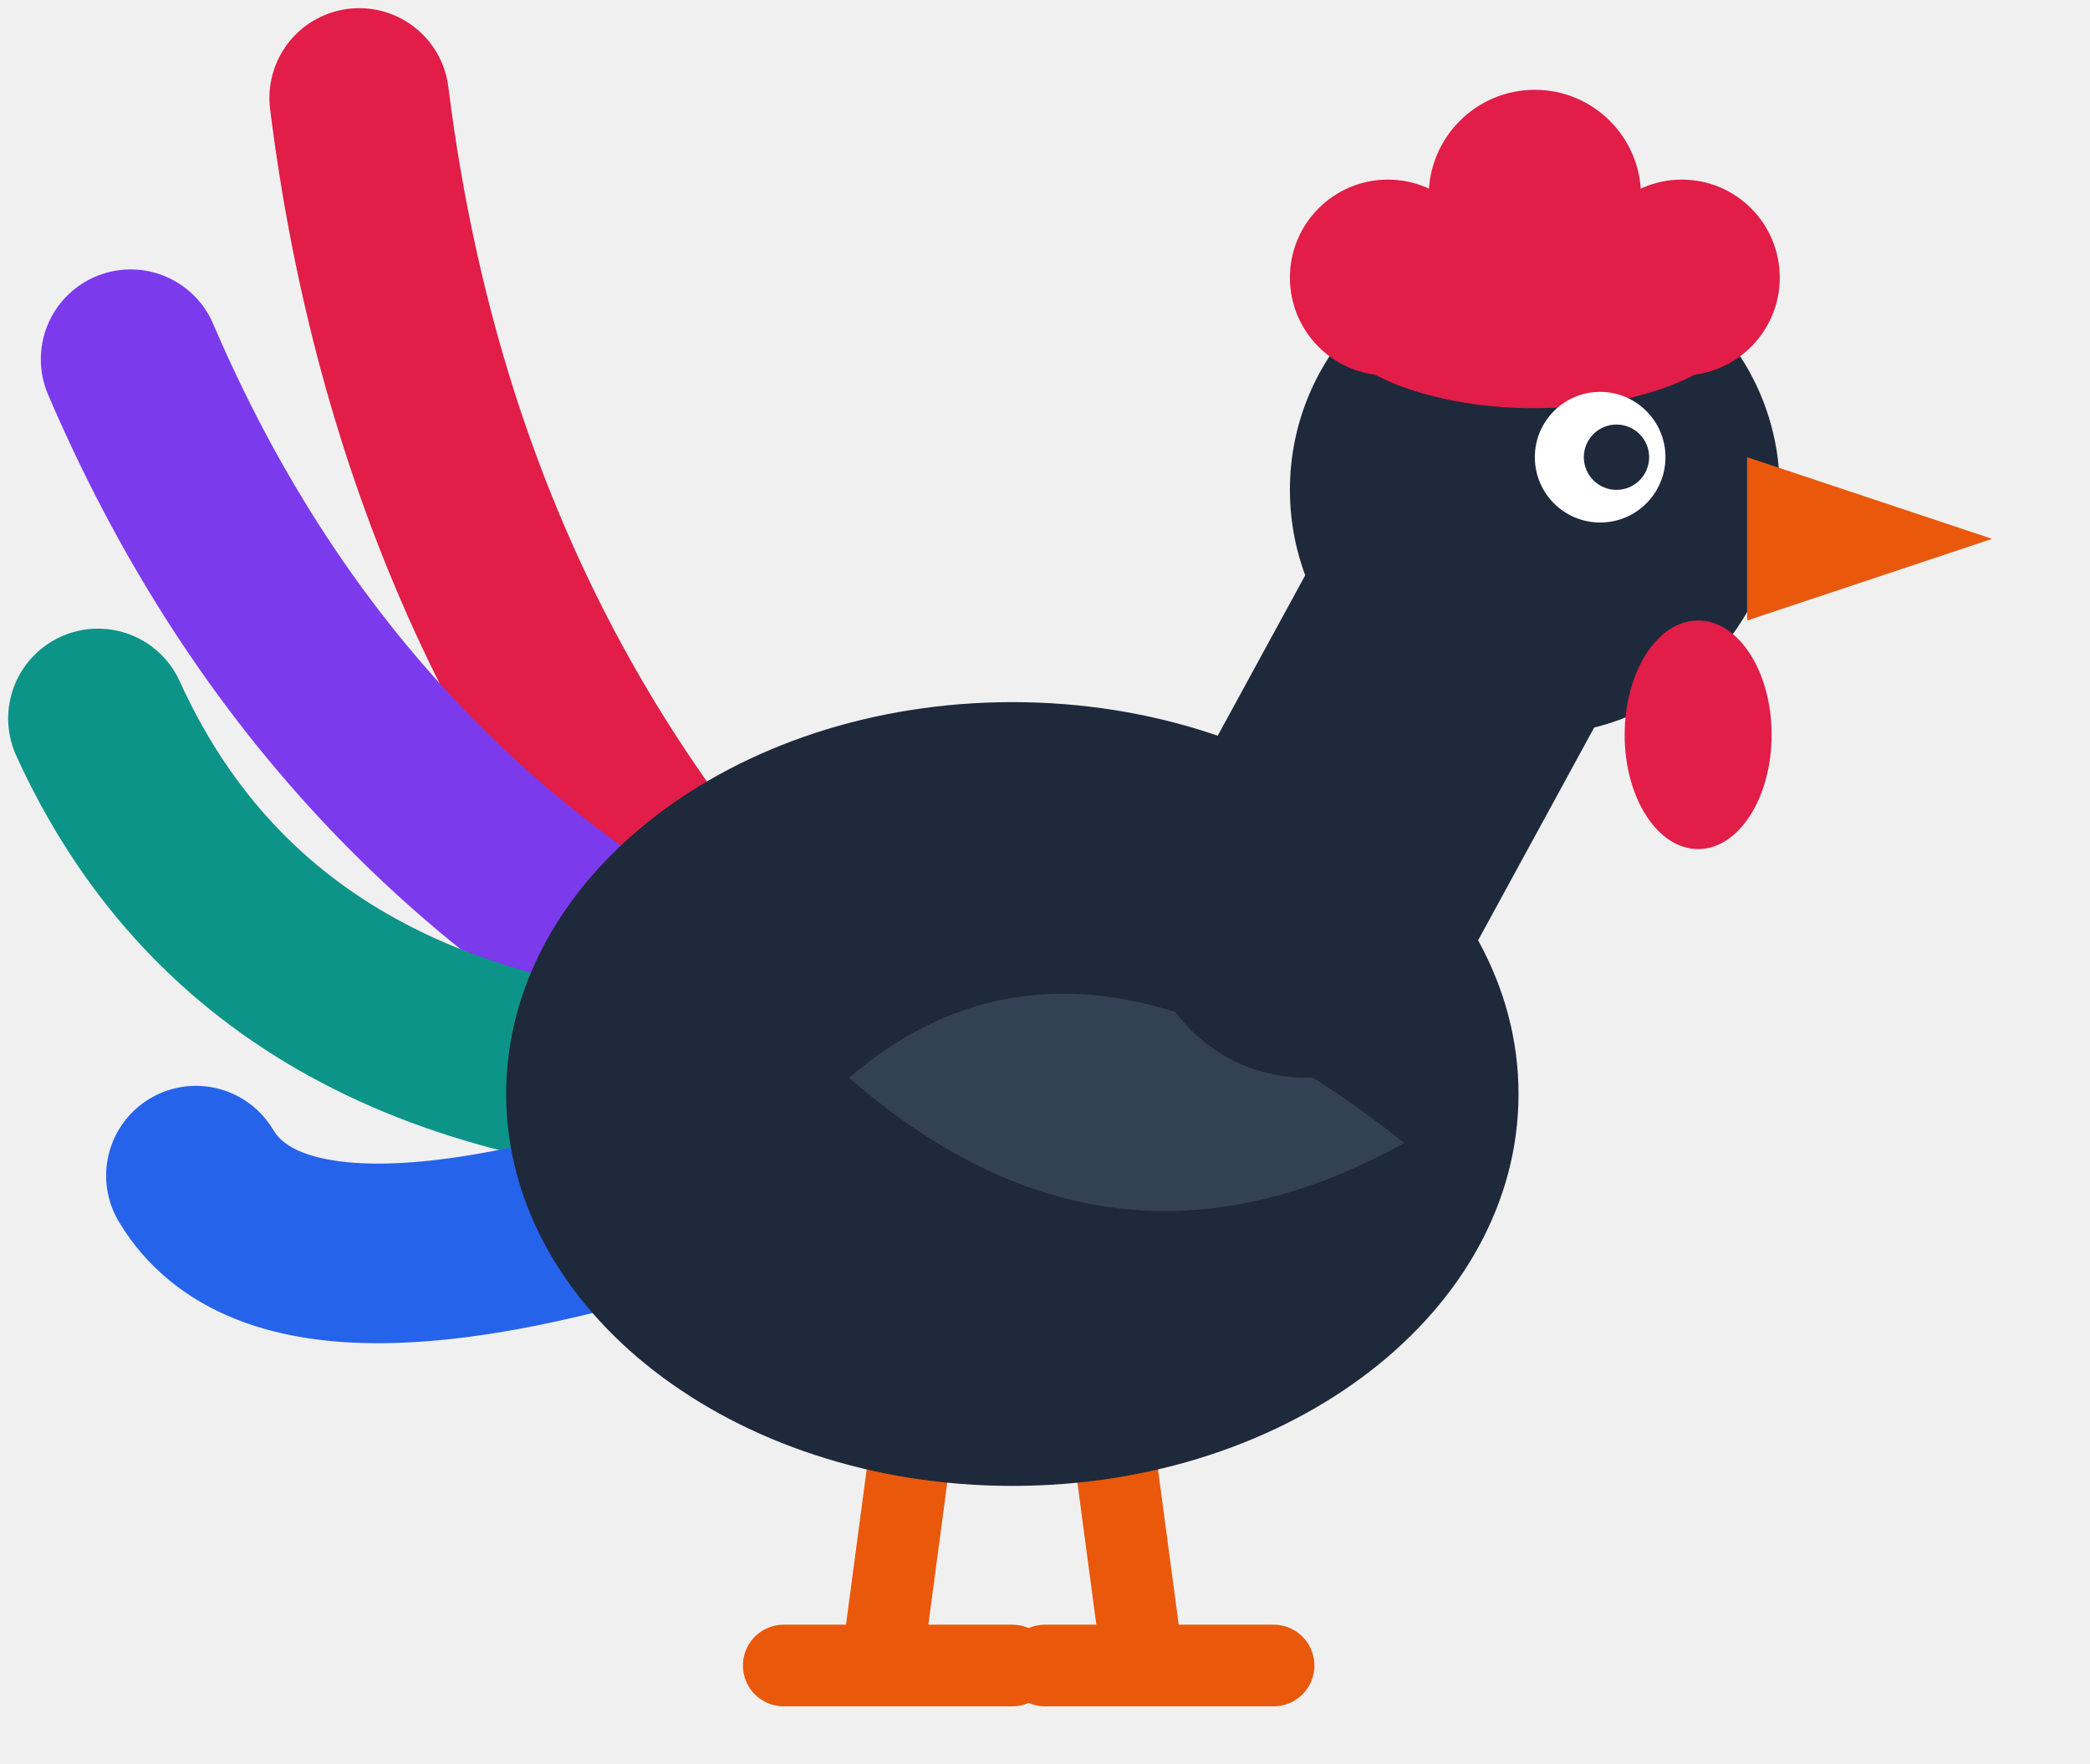
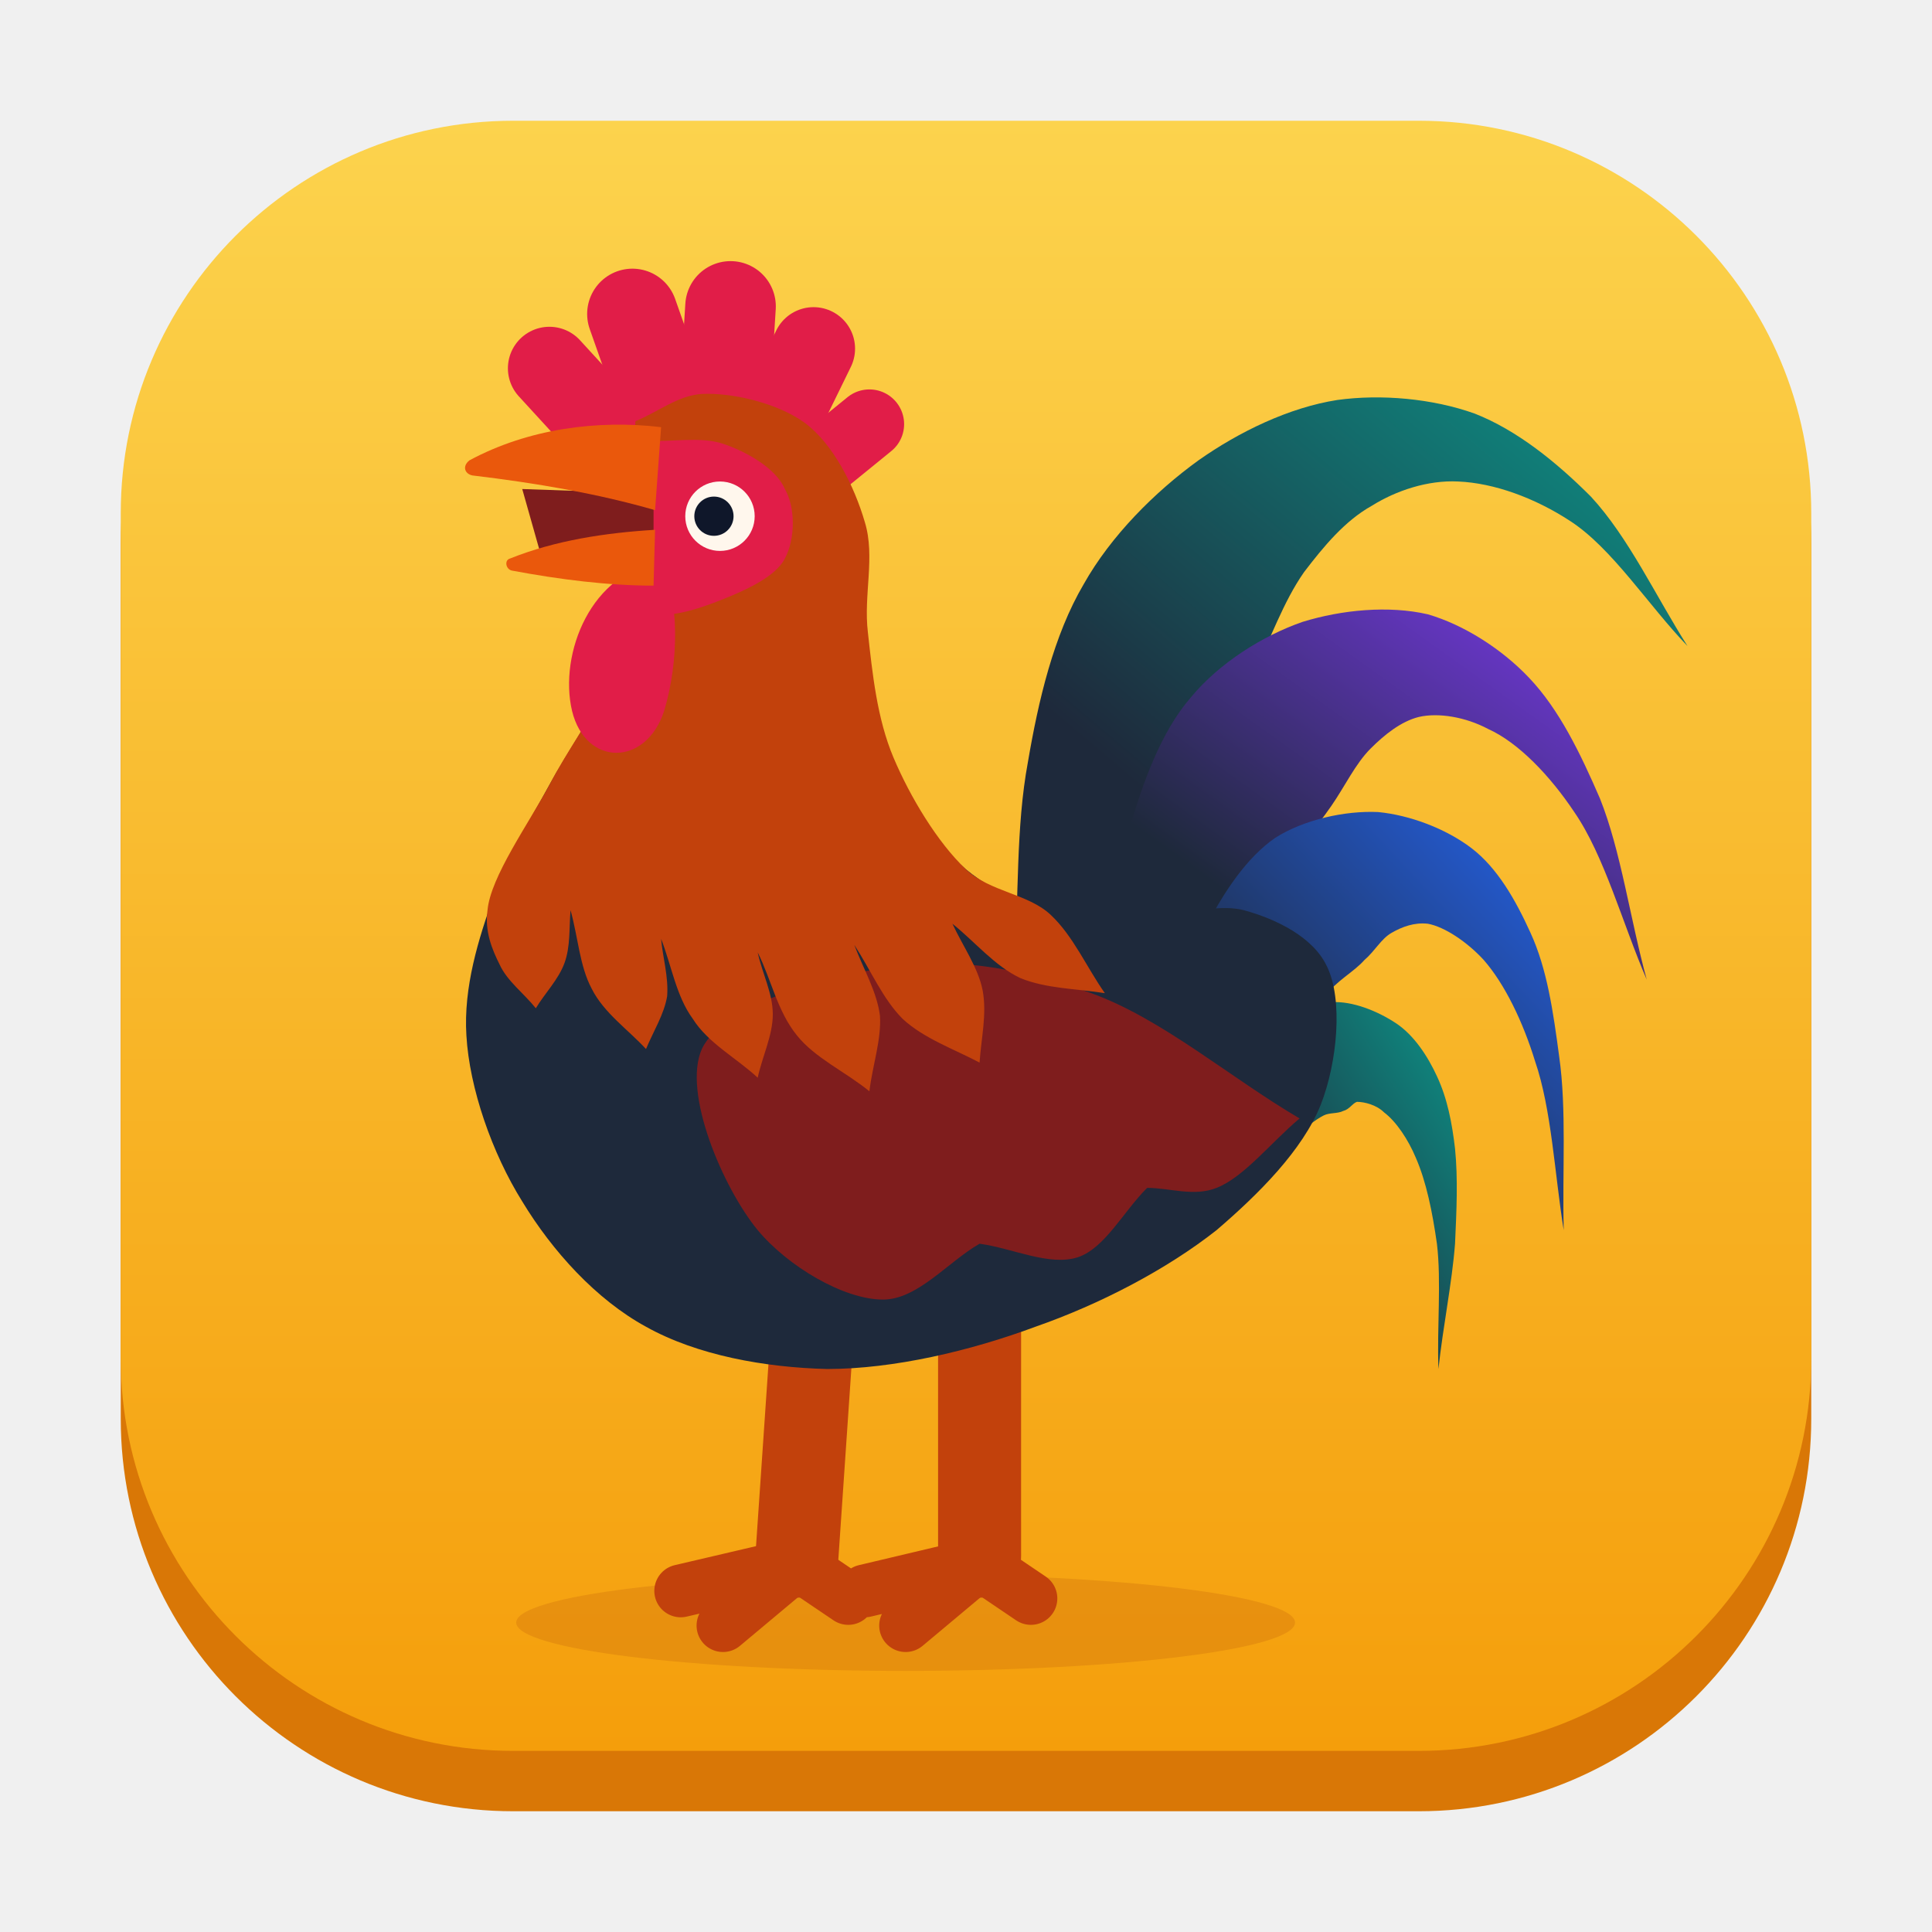
- <svg xmlns="http://www.w3.org/2000/svg" width="256" height="216" viewBox="4 16 128 108">
-   <g id="rooster">
-     <g fill="none" stroke-width="11" stroke-linecap="round">
-       <path d="M50 76 Q 30 54 26 22" stroke="#e11d48" />
-       <path d="M50 79 Q 24 66 12 38" stroke="#7c3aed" />
-       <path d="M50 83 Q 20 82 10 60" stroke="#0d9488" />
-       <path d="M52 87 Q 22 98 16 88" stroke="#2563eb" />
-     </g>
-     <g fill="none" stroke="#ea580c" stroke-width="5" stroke-linecap="round" stroke-linejoin="round">
-       <path d="M60 103 L58 118 M52 118 L66 118" />
-       <path d="M72 103 L74 118 M68 118 L82 118" />
-     </g>
-     <ellipse cx="66" cy="83" rx="31" ry="24" fill="#1e293b" />
-     <path d="M56 82 Q 70 70 90 86 Q 72 96 56 82 Z" fill="#334155" />
-     <path d="M84 72 L96 50" stroke="#1e293b" stroke-width="20" stroke-linecap="round" />
-     <circle cx="98" cy="46" r="15" fill="#1e293b" />
-     <g fill="#e11d48">
-       <circle cx="89" cy="33" r="6" />
-       <circle cx="98" cy="28" r="6.5" />
-       <circle cx="107" cy="33" r="6" />
-       <ellipse cx="98" cy="35" rx="13" ry="6" />
-     </g>
-     <ellipse cx="108" cy="61" rx="4.5" ry="7" fill="#e11d48" />
-     <path d="M111 44 L126 49 L111 54 Z" fill="#ea580c" />
-     <circle cx="102" cy="44" r="4" fill="#ffffff" />
-     <circle cx="103" cy="44" r="2" fill="#1e293b" />
+ <svg xmlns="http://www.w3.org/2000/svg" width="128" height="128" viewBox="0 0 128 128">
+   <defs>
+     <linearGradient id="tile" x1="0" y1="0" x2="0" y2="1">
+       <stop offset="0" stop-color="#fcd34d" />
+       <stop offset="1" stop-color="#f59e0b" />
+     </linearGradient>
+     <linearGradient id="teal" x1="0" y1="1" x2="1" y2="0">
+       <stop offset=".25" stop-color="#1e293b" />
+       <stop offset="1" stop-color="#0d9488" />
+     </linearGradient>
+     <linearGradient id="violet" x1="0" y1="1" x2="1" y2="0">
+       <stop offset=".25" stop-color="#1e293b" />
+       <stop offset="1" stop-color="#7c3aed" />
+     </linearGradient>
+     <linearGradient id="blue" x1="0" y1="1" x2="1" y2="0">
+       <stop offset=".25" stop-color="#1e293b" />
+       <stop offset="1" stop-color="#2563eb" />
+     </linearGradient>
+   </defs>
+   <rect x="8" y="10" width="112" height="110" rx="26" fill="#d97706" />
+   <rect x="8" y="8" width="112" height="108" rx="26" fill="url(#tile)" />
+   <ellipse cx="60" cy="107.5" rx="25.8" ry="3.2" fill="#b45309" opacity=".22" />
+   <g id="tail">
+     <path fill="url(#teal)" d="M77.3,64 C78,60.4 78.2,56.5 79.2,53.1 C80.2,50.1 81.8,47.3 83,44.7 C84.2,42.3 85,39.9 86.4,37.9 C87.7,36.2 89.1,34.5 90.9,33.5 C92.5,32.5 94.6,31.8 96.6,31.9 C99,32 101.7,33 104,34.5 C106.8,36.3 109.2,40.1 111.8,42.8 C109.7,39.5 107.9,35.6 105.4,32.9 C103.1,30.6 100.5,28.5 97.7,27.4 C94.9,26.4 91.5,26.1 88.6,26.5 C85.4,27 82.1,28.6 79.4,30.5 C76.5,32.6 73.6,35.5 71.8,38.7 C69.8,42.1 68.8,46.4 68.1,50.5 C67.3,54.8 67.5,59.5 67.2,64 C70.6,64 74,64 77.3,64 Z" />
+     <path fill="url(#violet)" d="M82.4,66.2 C83.1,63.7 83.6,60.8 84.7,58.6 C85.6,56.6 87.1,55 88.2,53.4 C89.1,52.1 89.8,50.6 90.8,49.6 C91.7,48.7 92.8,47.8 94,47.5 C95.3,47.2 97.1,47.5 98.6,48.3 C100.6,49.2 102.7,51.4 104.3,53.8 C106.3,56.7 107.5,61.2 109.1,64.9 C108,60.9 107.4,56.4 106,52.9 C104.7,49.9 103.3,47 101.3,44.9 C99.5,43 97,41.4 94.6,40.7 C92,40.1 88.9,40.4 86.3,41.2 C83.7,42.1 80.8,43.9 78.9,46.2 C76.9,48.5 75.7,51.9 74.8,55 C73.8,58.3 73.7,62 73.2,65.5 C76.3,65.7 79.3,66 82.4,66.2 Z" />
+     <path fill="url(#blue)" d="M85.5,70.5 C86.3,69 86.8,67.2 87.8,66 C88.5,65 89.7,64.4 90.4,63.6 C91.1,63 91.5,62.2 92.2,61.8 C92.9,61.4 93.7,61.1 94.6,61.2 C95.7,61.4 97.2,62.4 98.3,63.6 C99.7,65.2 100.9,67.7 101.7,70.3 C102.8,73.5 103,77.8 103.6,81.5 C103.5,77.6 103.8,73.5 103.3,70 C102.9,67 102.5,64.2 101.4,61.8 C100.4,59.6 99.2,57.5 97.5,56.2 C95.8,54.9 93.4,54 91.3,53.8 C89.1,53.7 86.4,54.3 84.5,55.5 C82.6,56.8 81.1,59.1 80,61.2 C78.8,63.4 78.3,66.1 77.5,68.6 C80.1,69.2 82.8,69.8 85.5,70.5 Z" />
+     <path fill="url(#teal)" d="M85.8,75.3 C86.4,74.8 87.1,74.2 87.7,73.9 C88.1,73.7 88.6,73.8 89,73.6 C89.4,73.5 89.6,73.1 89.9,73 C90.4,73 91.2,73.2 91.7,73.7 C92.5,74.3 93.3,75.5 93.8,76.7 C94.5,78.3 94.9,80.3 95.2,82.4 C95.5,84.9 95.2,87.9 95.3,90.7 C95.6,87.9 96.2,85 96.4,82.4 C96.5,80.2 96.6,78.1 96.4,76.1 C96.2,74.4 95.9,72.8 95.2,71.3 C94.6,70 93.7,68.6 92.5,67.8 C91.3,67 89.6,66.3 88.2,66.4 C86.8,66.4 85.3,67.3 84.1,68 C82.9,68.8 81.9,70.1 80.9,71.1 C82.5,72.5 84.1,73.9 85.8,75.3 Z" />
+   </g>
+   <g id="legs" fill="none" stroke="#c2410c" stroke-linecap="round" stroke-linejoin="round">
+     <path stroke-width="5.5" d="M53.9,87 L52.8,103.1 M64.9,87 L64.9,103.1" />
+     <path stroke-width="3.5" d="M56.2,105.9 L52.8,103.6 L45.1,105.4 M52.8,103.6 L47.9,107.7 M68.3,105.9 L64.9,103.6 L57.3,105.4 M64.9,103.6 L60,107.7" />
+   </g>
+   <g id="comb" fill="none" stroke="#e11d48" stroke-linecap="round">
+     <path stroke-width="5.5" d="M47.4,36.4 L36.4,24.4" />
+     <path stroke-width="6" d="M47.4,36.4 L41.9,20.8" />
+     <path stroke-width="6" d="M47.4,36.4 L48.4,20.3" />
+     <path stroke-width="5.5" d="M47.4,36.4 L53.9,23.1" />
+     <path stroke-width="4.6" d="M47.4,36.4 L57.6,28.1" />
+   </g>
+   <path id="body" fill="#1e293b" d="M42.4,28.6 C43.3,27.4 45,26.8 46.5,26.7 C48.4,26.6 51.3,27.3 53,28.6 C54.7,29.9 55.9,32.4 56.6,34.6 C57.4,36.8 56.7,39.4 57.1,41.9 C57.5,44.6 57.8,47.6 58.9,50.2 C60.1,52.8 61.8,55.7 64,57.6 C66.2,59.4 69.3,60.7 72.3,61.2 C75.4,61.8 79.6,59.6 82.4,60.3 C84.6,60.9 87,62.1 87.9,64 C89,66.2 88.6,70.4 87.5,73.2 C86.3,76.2 83.4,79.1 80.6,81.5 C77.3,84.1 72.9,86.4 68.6,87.9 C64.3,89.5 59.2,90.7 54.8,90.7 C50.7,90.6 46.2,89.8 42.8,87.9 C39.5,86.1 36.6,82.9 34.6,79.6 C32.6,76.4 31.1,72.1 30.9,68.6 C30.7,65.4 31.7,62.2 32.7,59.4 C33.6,56.7 35.1,54.4 36.4,52 C37.6,49.8 39.1,47.7 40.1,45.6 C40.9,43.8 41.7,42.2 41.9,40.5 C42.1,39.1 41.5,38 41.5,36.4 C41.5,34.2 41.2,30.2 42.4,28.6 Z" />
+   <path id="wing" fill="#7f1d1d" d="M46.5,69.5 C47.9,66.5 55,64.6 59.4,64 C63.6,63.4 68.1,64.3 72.3,65.8 C77,67.5 81.5,71.4 86.1,74.1 C84.2,75.7 82.4,78 80.6,78.7 C79.1,79.3 77.5,78.7 76,78.7 C74.4,80.3 73.2,82.7 71.4,83.3 C69.5,83.9 67.1,82.7 64.9,82.4 C62.8,83.6 60.8,86.1 58.5,86.1 C55.9,86.1 52.2,83.9 50.2,81.5 C47.9,78.7 45.2,72.4 46.5,69.5 Z" />
+   <path id="hackle" fill="#c2410c" d="M41.5,36.4 C41.7,33.6 41.9,30.8 42.1,27.9 C43.6,27.3 44.9,26.2 46.5,26.1 C48.5,26 51.5,26.7 53.3,28 C55.2,29.4 56.6,32.2 57.3,34.6 C58,36.9 57.2,39.4 57.5,41.9 C57.8,44.6 58.1,47.6 59.2,50.2 C60.3,52.8 62.1,55.8 64,57.6 C65.6,59.1 68.1,59.2 69.6,60.6 C71.1,62 72,64.1 73.2,65.8 C71.3,65.5 69.3,65.5 67.6,64.8 C65.9,64 64.6,62.4 63.1,61.2 C63.8,62.7 64.8,64.1 65.1,65.6 C65.4,67.2 65,68.8 64.9,70.4 C63.2,69.5 61.2,68.8 59.8,67.5 C58.5,66.2 57.7,64.3 56.6,62.6 C57.2,64.2 58.1,65.7 58.3,67.3 C58.4,68.9 57.8,70.6 57.6,72.3 C56,71 54,70.1 52.8,68.6 C51.5,67 51.1,64.9 50.2,63.1 C50.5,64.5 51.2,65.8 51.2,67.2 C51.2,68.6 50.5,70 50.2,71.4 C48.8,70.1 46.9,69.1 45.9,67.5 C44.8,66 44.5,64 43.8,62.2 C43.9,63.4 44.3,64.7 44.2,66 C44,67.2 43.3,68.3 42.8,69.5 C41.6,68.2 40,67.1 39.2,65.5 C38.4,64 38.3,62.1 37.8,60.3 C37.7,61.5 37.8,62.7 37.4,63.8 C37,64.9 36.1,65.8 35.5,66.8 C34.7,65.8 33.6,65 33.1,63.9 C32.6,62.9 32.1,61.7 32.3,60.3 C32.5,58.1 35,54.6 36.4,52 C37.6,49.7 39.1,47.7 40.1,45.6 C40.9,43.8 41.7,42.2 41.9,40.5 C42.1,39.1 41.6,37.8 41.5,36.4 Z" />
+   <g id="head">
+     <path fill="#e11d48" d="M42.8,29.2 C44.5,29.3 46.4,28.9 47.9,29.4 C49.4,29.9 51.4,31 52,32.4 C52.7,33.6 52.7,35.7 52,37 C51.4,38.2 49.4,39.1 47.9,39.7 C46.4,40.3 43.9,41.2 42.8,40.4 C41.7,39.6 42.2,36.5 41.9,34.6 C42.2,32.8 42.5,31 42.8,29.2 Z" />
+     <path fill="#e11d48" d="M43.8,37.3 C39.2,37.8 37,43.3 37.9,47.1 C38.8,50.8 42.8,50.8 44,47.1 C45,43.8 45,39.6 43.8,37.3 Z" />
+     <path fill="#7f1d1d" d="M43.3,32.7 L34.6,32.4 L35.9,37 L43.3,36.6 Z" />
+     <path fill="#ea580c" d="M43.8,28.3 C39.6,27.8 35,28.4 31.1,30.5 C30.6,30.9 30.8,31.4 31.3,31.5 C35.5,32 39.6,32.7 43.4,33.8 Z" />
+     <path fill="#ea580c" d="M43.4,35.1 C40.1,35.3 36.8,35.8 33.8,37 C33.4,37.1 33.5,37.7 33.9,37.8 C37.1,38.4 40.3,38.8 43.3,38.8 Z" />
+     <circle cx="47.7" cy="34.2" r="2.3" fill="#fff7ed" />
+     <circle cx="47.3" cy="34.2" r="1.3" fill="#0f172a" />
  </g>
</svg>
